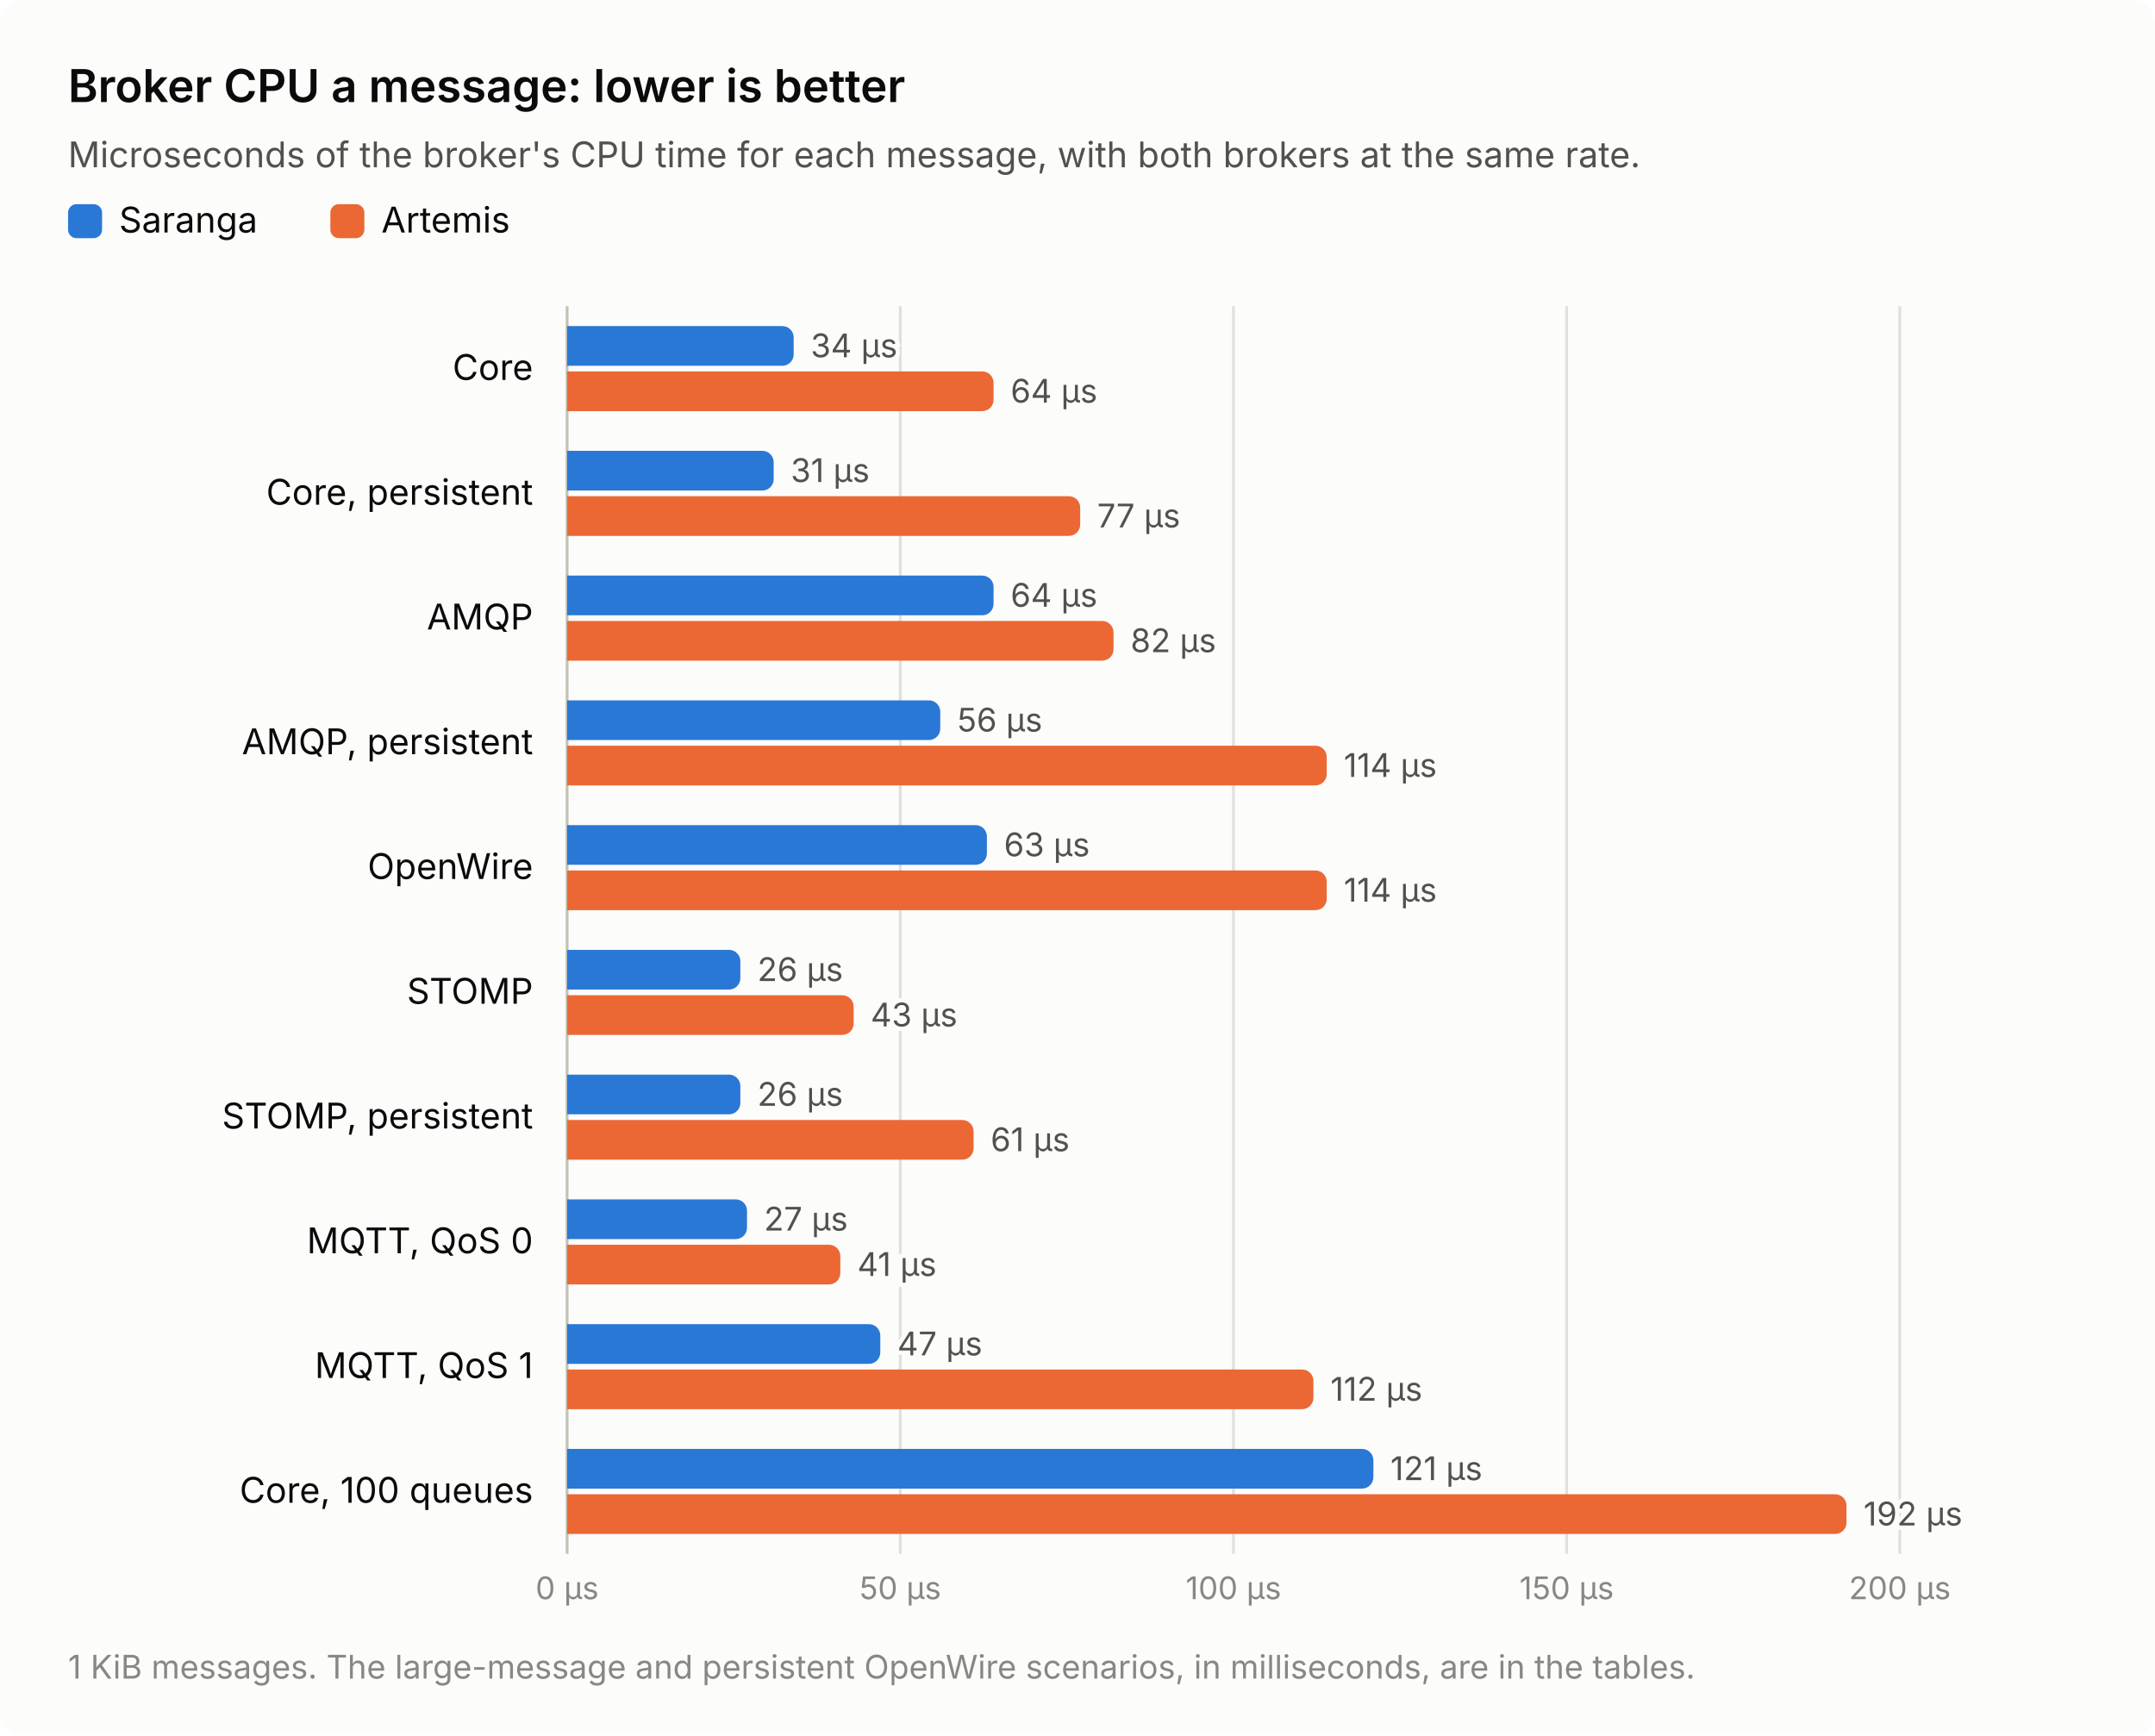
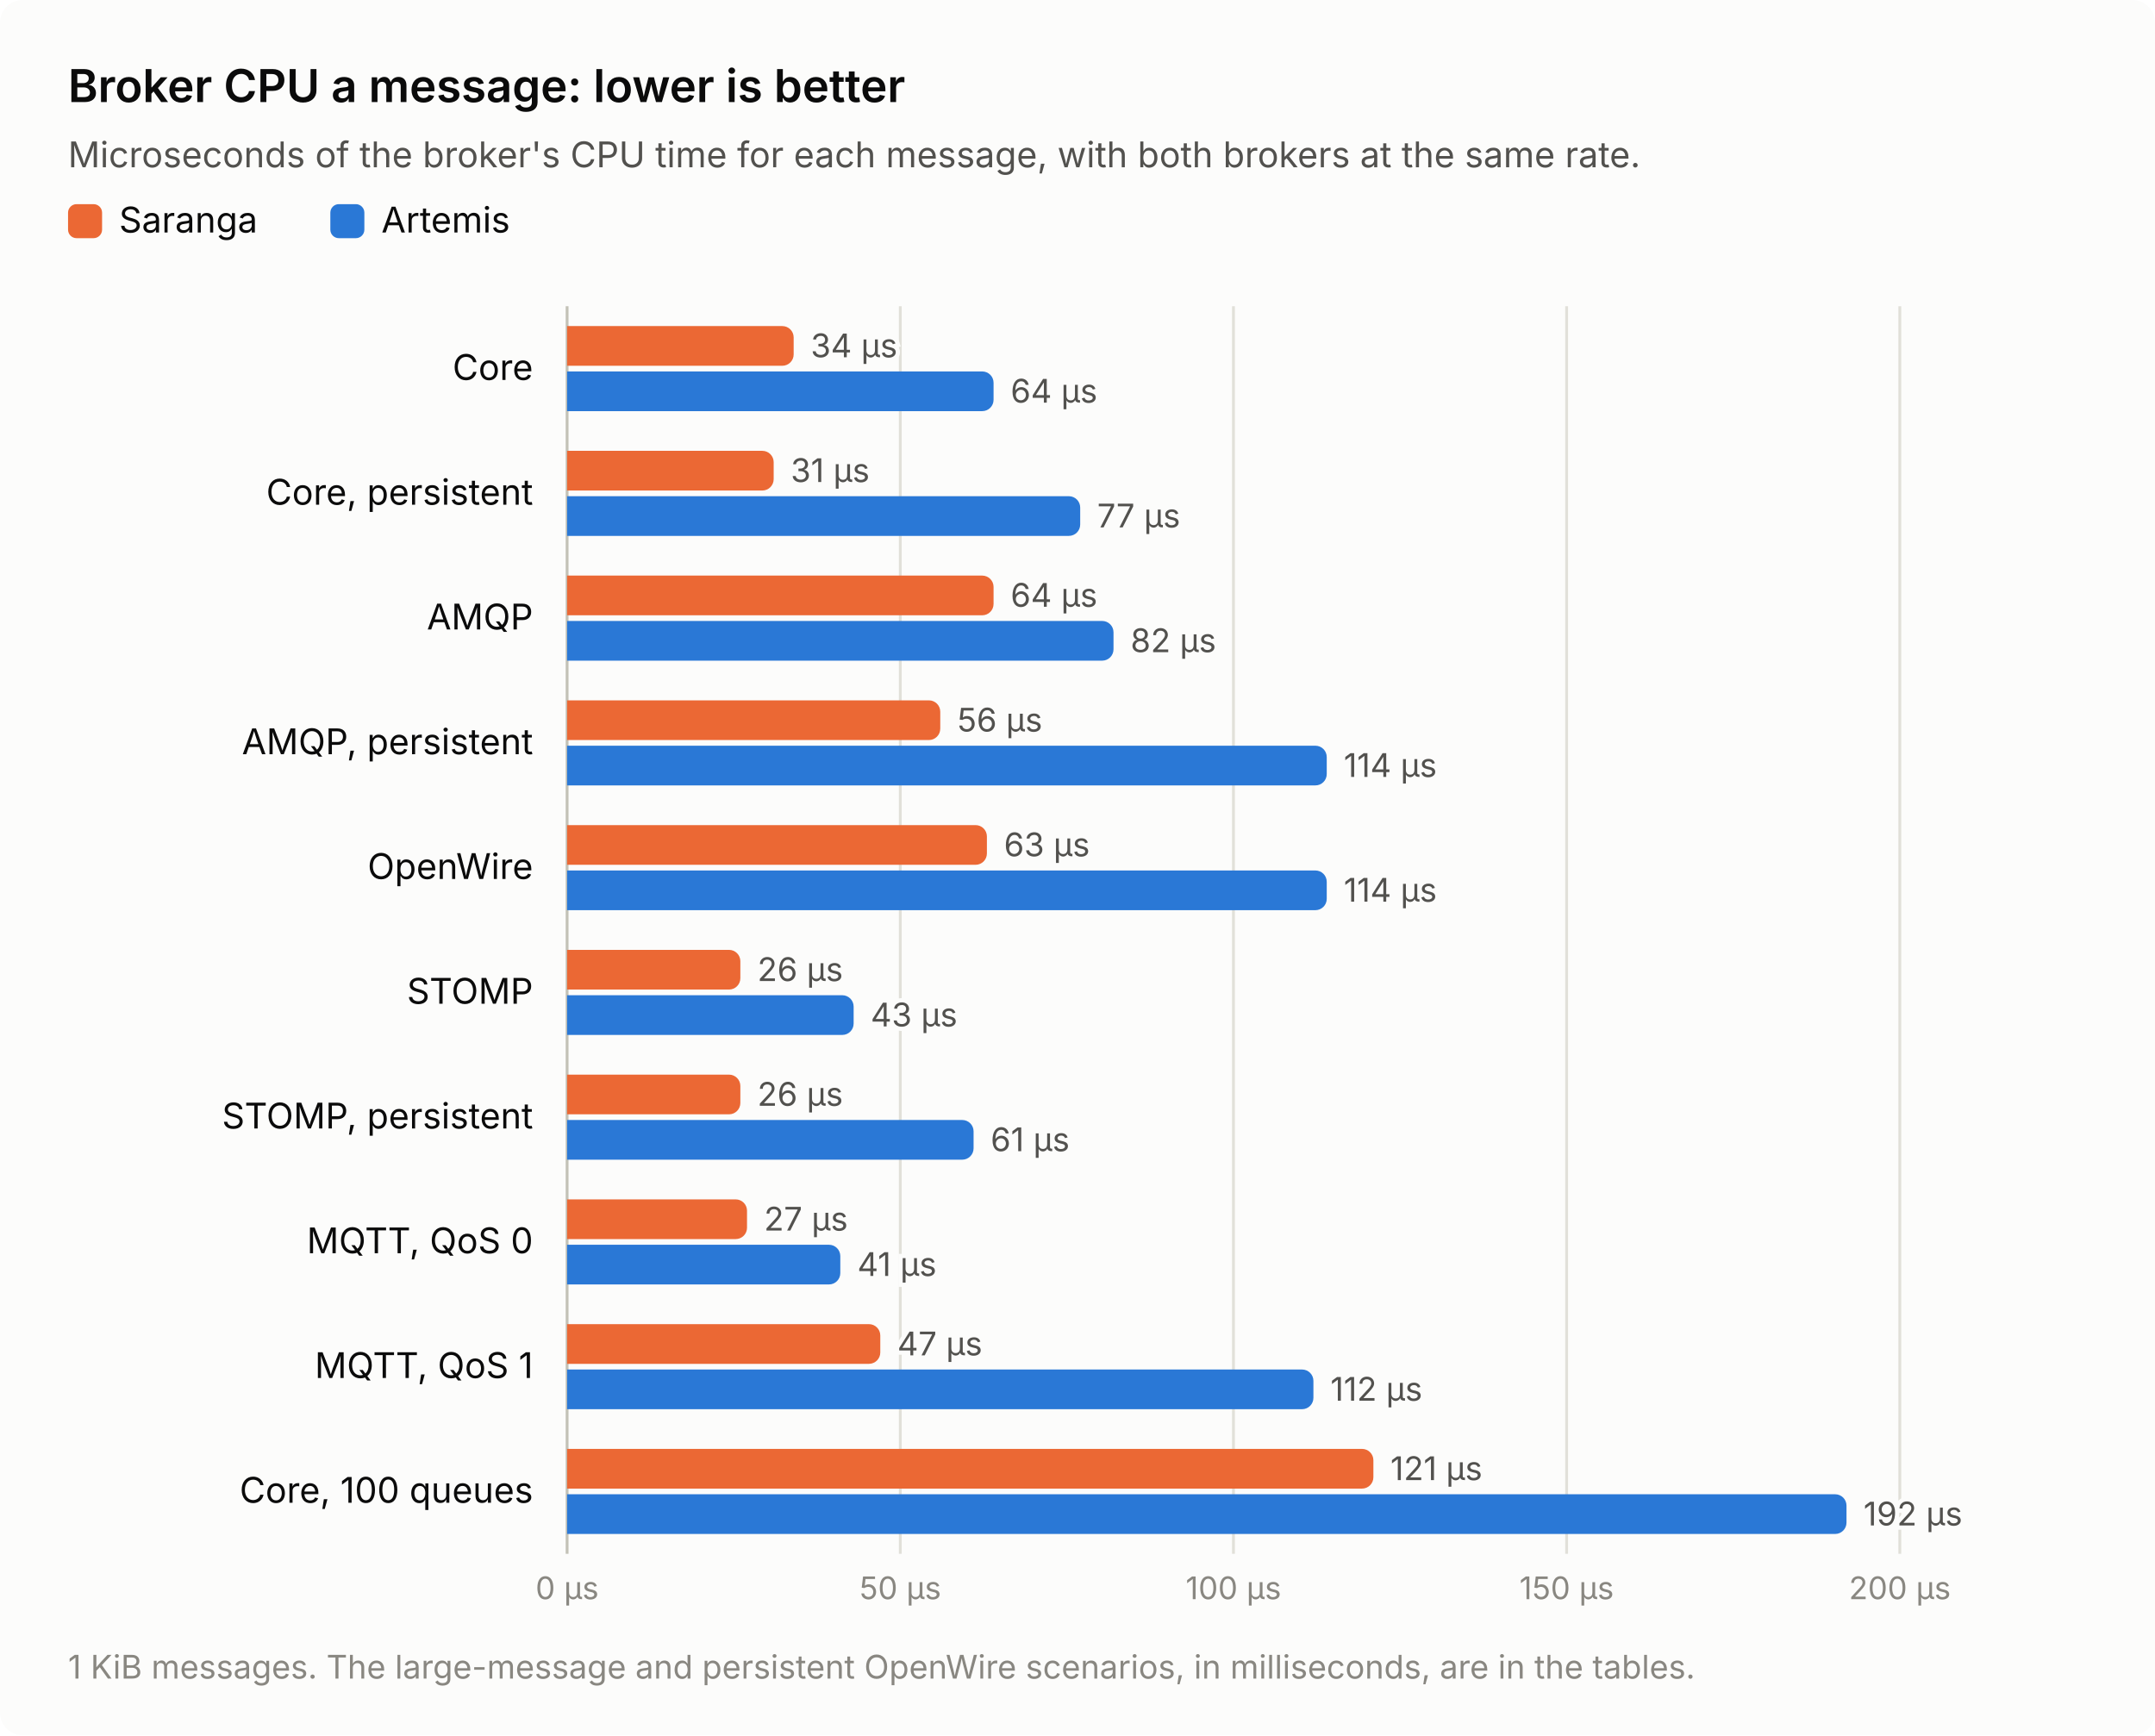
<svg xmlns="http://www.w3.org/2000/svg" width="760" height="612" viewBox="0 0 760 612" role="img" aria-labelledby="title desc" font-family="system-ui, -apple-system, &quot;Segoe UI&quot;, sans-serif">
  <rect width="760" height="612" rx="8" fill="#fcfcfb" />
  <text x="24" y="36" font-size="16" font-weight="600" fill="#0b0b0b">Broker CPU a message: lower is better</text>
  <text x="24" y="59" font-size="12.5" fill="#52514e">Microseconds of the broker's CPU time for each message, with both brokers at the same rate.</text>
-   <rect x="24" y="72" width="12" height="12" rx="3" fill="#2a78d6" />
+   <rect x="24" y="72" width="12" height="12" rx="3" fill="#eb6834" />
  <text x="42" y="82" font-size="12.5" fill="#0b0b0b">Saranga</text>
-   <rect x="116.5" y="72" width="12" height="12" rx="3" fill="#eb6834" />
+   <rect x="116.5" y="72" width="12" height="12" rx="3" fill="#2a78d6" />
  <text x="134.5" y="82" font-size="12.5" fill="#0b0b0b">Artemis</text>
  <line x1="200" x2="200" y1="108" y2="548" stroke="#c3c2b7" stroke-width="1" />
  <text x="200" y="564" font-size="11" fill="#898781" text-anchor="middle" style="font-variant-numeric: tabular-nums">0 µs</text>
  <line x1="317.5" x2="317.5" y1="108" y2="548" stroke="#e1e0d9" stroke-width="1" />
  <text x="317.5" y="564" font-size="11" fill="#898781" text-anchor="middle" style="font-variant-numeric: tabular-nums">50 µs</text>
  <line x1="435" x2="435" y1="108" y2="548" stroke="#e1e0d9" stroke-width="1" />
  <text x="435" y="564" font-size="11" fill="#898781" text-anchor="middle" style="font-variant-numeric: tabular-nums">100 µs</text>
  <line x1="552.5" x2="552.5" y1="108" y2="548" stroke="#e1e0d9" stroke-width="1" />
  <text x="552.5" y="564" font-size="11" fill="#898781" text-anchor="middle" style="font-variant-numeric: tabular-nums">150 µs</text>
  <line x1="670" x2="670" y1="108" y2="548" stroke="#e1e0d9" stroke-width="1" />
  <text x="670" y="564" font-size="11" fill="#898781" text-anchor="middle" style="font-variant-numeric: tabular-nums">200 µs</text>
  <text x="188" y="134" font-size="12.5" fill="#0b0b0b" text-anchor="end">Core</text>
-   <path d="M200 115h75.9a4 4 0 0 1 4 4v6a4 4 0 0 1 -4 4h-75.9z" fill="#2a78d6" />
+   <path d="M200 115h75.9a4 4 0 0 1 4 4v6a4 4 0 0 1 -4 4h-75.9z" fill="#eb6834" />
  <text x="285.9" y="126" font-size="11.5" fill="#52514e" stroke="#fcfcfb" stroke-width="3" paint-order="stroke" style="font-variant-numeric: tabular-nums">34 µs</text>
-   <path d="M200 131h146.4a4 4 0 0 1 4 4v6a4 4 0 0 1 -4 4h-146.4z" fill="#eb6834" />
+   <path d="M200 131h146.4a4 4 0 0 1 4 4v6a4 4 0 0 1 -4 4h-146.4z" fill="#2a78d6" />
  <text x="356.4" y="142" font-size="11.5" fill="#52514e" stroke="#fcfcfb" stroke-width="3" paint-order="stroke" style="font-variant-numeric: tabular-nums">64 µs</text>
  <text x="188" y="178" font-size="12.5" fill="#0b0b0b" text-anchor="end">Core, persistent</text>
-   <path d="M200 159h68.85a4 4 0 0 1 4 4v6a4 4 0 0 1 -4 4h-68.85z" fill="#2a78d6" />
+   <path d="M200 159h68.85a4 4 0 0 1 4 4v6a4 4 0 0 1 -4 4h-68.85z" fill="#eb6834" />
  <text x="278.85" y="170" font-size="11.5" fill="#52514e" stroke="#fcfcfb" stroke-width="3" paint-order="stroke" style="font-variant-numeric: tabular-nums">31 µs</text>
-   <path d="M200 175h176.95a4 4 0 0 1 4 4v6a4 4 0 0 1 -4 4h-176.95z" fill="#eb6834" />
+   <path d="M200 175h176.95a4 4 0 0 1 4 4v6a4 4 0 0 1 -4 4h-176.95z" fill="#2a78d6" />
  <text x="386.95" y="186" font-size="11.5" fill="#52514e" stroke="#fcfcfb" stroke-width="3" paint-order="stroke" style="font-variant-numeric: tabular-nums">77 µs</text>
  <text x="188" y="222" font-size="12.5" fill="#0b0b0b" text-anchor="end">AMQP</text>
-   <path d="M200 203h146.4a4 4 0 0 1 4 4v6a4 4 0 0 1 -4 4h-146.4z" fill="#2a78d6" />
+   <path d="M200 203h146.4a4 4 0 0 1 4 4v6a4 4 0 0 1 -4 4h-146.4z" fill="#eb6834" />
  <text x="356.4" y="214" font-size="11.5" fill="#52514e" stroke="#fcfcfb" stroke-width="3" paint-order="stroke" style="font-variant-numeric: tabular-nums">64 µs</text>
-   <path d="M200 219h188.7a4 4 0 0 1 4 4v6a4 4 0 0 1 -4 4h-188.7z" fill="#eb6834" />
+   <path d="M200 219h188.7a4 4 0 0 1 4 4v6a4 4 0 0 1 -4 4h-188.7z" fill="#2a78d6" />
  <text x="398.7" y="230" font-size="11.5" fill="#52514e" stroke="#fcfcfb" stroke-width="3" paint-order="stroke" style="font-variant-numeric: tabular-nums">82 µs</text>
  <text x="188" y="266" font-size="12.5" fill="#0b0b0b" text-anchor="end">AMQP, persistent</text>
-   <path d="M200 247h127.6a4 4 0 0 1 4 4v6a4 4 0 0 1 -4 4h-127.6z" fill="#2a78d6" />
+   <path d="M200 247h127.6a4 4 0 0 1 4 4v6a4 4 0 0 1 -4 4h-127.6z" fill="#eb6834" />
  <text x="337.6" y="258" font-size="11.5" fill="#52514e" stroke="#fcfcfb" stroke-width="3" paint-order="stroke" style="font-variant-numeric: tabular-nums">56 µs</text>
-   <path d="M200 263h263.9a4 4 0 0 1 4 4v6a4 4 0 0 1 -4 4h-263.9z" fill="#eb6834" />
+   <path d="M200 263h263.9a4 4 0 0 1 4 4v6a4 4 0 0 1 -4 4h-263.9z" fill="#2a78d6" />
  <text x="473.9" y="274" font-size="11.5" fill="#52514e" stroke="#fcfcfb" stroke-width="3" paint-order="stroke" style="font-variant-numeric: tabular-nums">114 µs</text>
  <text x="188" y="310" font-size="12.5" fill="#0b0b0b" text-anchor="end">OpenWire</text>
-   <path d="M200 291h144.05a4 4 0 0 1 4 4v6a4 4 0 0 1 -4 4h-144.05z" fill="#2a78d6" />
+   <path d="M200 291h144.05a4 4 0 0 1 4 4v6a4 4 0 0 1 -4 4h-144.05z" fill="#eb6834" />
  <text x="354.05" y="302" font-size="11.5" fill="#52514e" stroke="#fcfcfb" stroke-width="3" paint-order="stroke" style="font-variant-numeric: tabular-nums">63 µs</text>
-   <path d="M200 307h263.9a4 4 0 0 1 4 4v6a4 4 0 0 1 -4 4h-263.9z" fill="#eb6834" />
+   <path d="M200 307h263.9a4 4 0 0 1 4 4v6a4 4 0 0 1 -4 4h-263.9z" fill="#2a78d6" />
  <text x="473.9" y="318" font-size="11.5" fill="#52514e" stroke="#fcfcfb" stroke-width="3" paint-order="stroke" style="font-variant-numeric: tabular-nums">114 µs</text>
  <text x="188" y="354" font-size="12.5" fill="#0b0b0b" text-anchor="end">STOMP</text>
-   <path d="M200 335h57.1a4 4 0 0 1 4 4v6a4 4 0 0 1 -4 4h-57.1z" fill="#2a78d6" />
+   <path d="M200 335h57.1a4 4 0 0 1 4 4v6a4 4 0 0 1 -4 4h-57.1z" fill="#eb6834" />
  <text x="267.1" y="346" font-size="11.5" fill="#52514e" stroke="#fcfcfb" stroke-width="3" paint-order="stroke" style="font-variant-numeric: tabular-nums">26 µs</text>
-   <path d="M200 351h97.05a4 4 0 0 1 4 4v6a4 4 0 0 1 -4 4h-97.05z" fill="#eb6834" />
+   <path d="M200 351h97.05a4 4 0 0 1 4 4v6a4 4 0 0 1 -4 4h-97.05z" fill="#2a78d6" />
  <text x="307.05" y="362" font-size="11.5" fill="#52514e" stroke="#fcfcfb" stroke-width="3" paint-order="stroke" style="font-variant-numeric: tabular-nums">43 µs</text>
  <text x="188" y="398" font-size="12.5" fill="#0b0b0b" text-anchor="end">STOMP, persistent</text>
-   <path d="M200 379h57.1a4 4 0 0 1 4 4v6a4 4 0 0 1 -4 4h-57.1z" fill="#2a78d6" />
+   <path d="M200 379h57.1a4 4 0 0 1 4 4v6a4 4 0 0 1 -4 4h-57.1z" fill="#eb6834" />
  <text x="267.1" y="390" font-size="11.5" fill="#52514e" stroke="#fcfcfb" stroke-width="3" paint-order="stroke" style="font-variant-numeric: tabular-nums">26 µs</text>
-   <path d="M200 395h139.35a4 4 0 0 1 4 4v6a4 4 0 0 1 -4 4h-139.35z" fill="#eb6834" />
+   <path d="M200 395h139.35a4 4 0 0 1 4 4v6a4 4 0 0 1 -4 4h-139.35z" fill="#2a78d6" />
  <text x="349.35" y="406" font-size="11.5" fill="#52514e" stroke="#fcfcfb" stroke-width="3" paint-order="stroke" style="font-variant-numeric: tabular-nums">61 µs</text>
  <text x="188" y="442" font-size="12.5" fill="#0b0b0b" text-anchor="end">MQTT, QoS 0</text>
-   <path d="M200 423h59.45a4 4 0 0 1 4 4v6a4 4 0 0 1 -4 4h-59.45z" fill="#2a78d6" />
+   <path d="M200 423h59.45a4 4 0 0 1 4 4v6a4 4 0 0 1 -4 4h-59.45z" fill="#eb6834" />
  <text x="269.45" y="434" font-size="11.5" fill="#52514e" stroke="#fcfcfb" stroke-width="3" paint-order="stroke" style="font-variant-numeric: tabular-nums">27 µs</text>
-   <path d="M200 439h92.35a4 4 0 0 1 4 4v6a4 4 0 0 1 -4 4h-92.35z" fill="#eb6834" />
+   <path d="M200 439h92.35a4 4 0 0 1 4 4v6a4 4 0 0 1 -4 4h-92.35z" fill="#2a78d6" />
  <text x="302.35" y="450" font-size="11.5" fill="#52514e" stroke="#fcfcfb" stroke-width="3" paint-order="stroke" style="font-variant-numeric: tabular-nums">41 µs</text>
  <text x="188" y="486" font-size="12.5" fill="#0b0b0b" text-anchor="end">MQTT, QoS 1</text>
-   <path d="M200 467h106.45a4 4 0 0 1 4 4v6a4 4 0 0 1 -4 4h-106.45z" fill="#2a78d6" />
+   <path d="M200 467h106.45a4 4 0 0 1 4 4v6a4 4 0 0 1 -4 4h-106.45z" fill="#eb6834" />
  <text x="316.45" y="478" font-size="11.5" fill="#52514e" stroke="#fcfcfb" stroke-width="3" paint-order="stroke" style="font-variant-numeric: tabular-nums">47 µs</text>
-   <path d="M200 483h259.2a4 4 0 0 1 4 4v6a4 4 0 0 1 -4 4h-259.2z" fill="#eb6834" />
+   <path d="M200 483h259.2a4 4 0 0 1 4 4v6a4 4 0 0 1 -4 4h-259.2z" fill="#2a78d6" />
  <text x="469.2" y="494" font-size="11.5" fill="#52514e" stroke="#fcfcfb" stroke-width="3" paint-order="stroke" style="font-variant-numeric: tabular-nums">112 µs</text>
  <text x="188" y="530" font-size="12.5" fill="#0b0b0b" text-anchor="end">Core, 100 queues</text>
-   <path d="M200 511h280.35a4 4 0 0 1 4 4v6a4 4 0 0 1 -4 4h-280.35z" fill="#2a78d6" />
+   <path d="M200 511h280.35a4 4 0 0 1 4 4v6a4 4 0 0 1 -4 4h-280.35z" fill="#eb6834" />
  <text x="490.35" y="522" font-size="11.5" fill="#52514e" stroke="#fcfcfb" stroke-width="3" paint-order="stroke" style="font-variant-numeric: tabular-nums">121 µs</text>
-   <path d="M200 527h447.2a4 4 0 0 1 4 4v6a4 4 0 0 1 -4 4h-447.2z" fill="#eb6834" />
+   <path d="M200 527h447.2a4 4 0 0 1 4 4v6a4 4 0 0 1 -4 4h-447.2z" fill="#2a78d6" />
  <text x="657.2" y="538" font-size="11.5" fill="#52514e" stroke="#fcfcfb" stroke-width="3" paint-order="stroke" style="font-variant-numeric: tabular-nums">192 µs</text>
  <text x="24" y="592" font-size="11.5" fill="#898781">1 KiB messages. The large-message and persistent OpenWire scenarios, in milliseconds, are in the tables.</text>
</svg>
